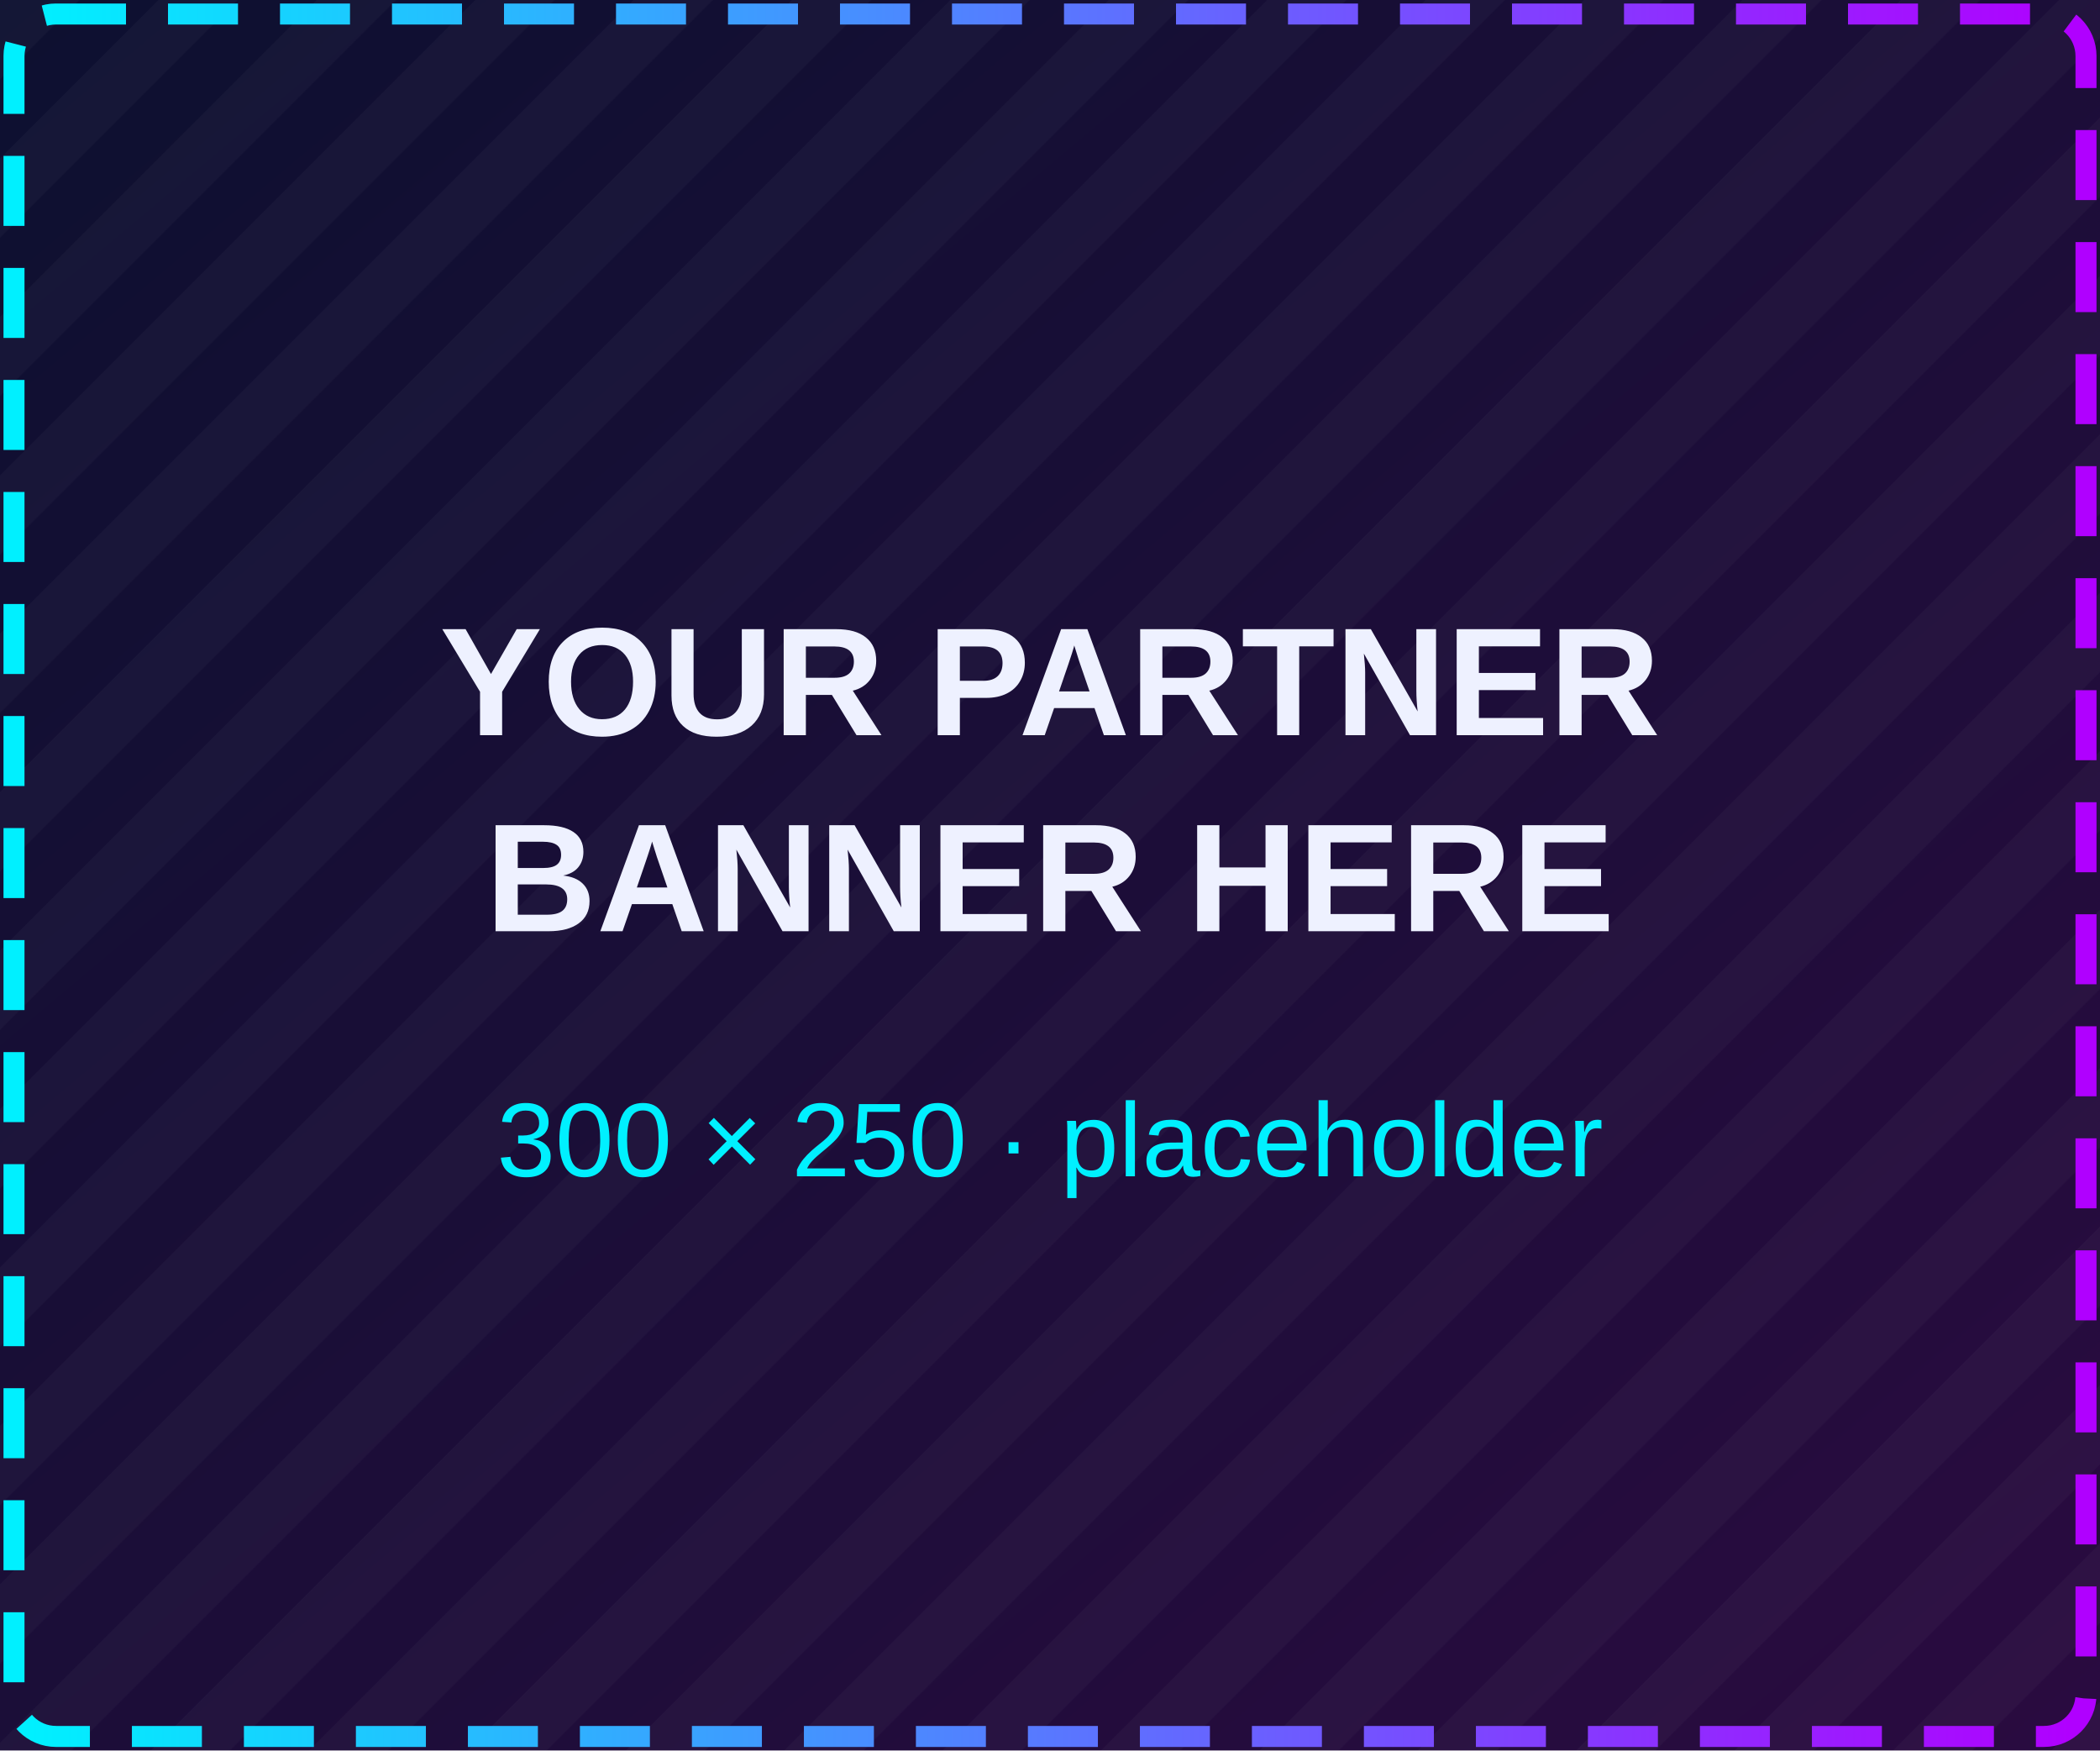
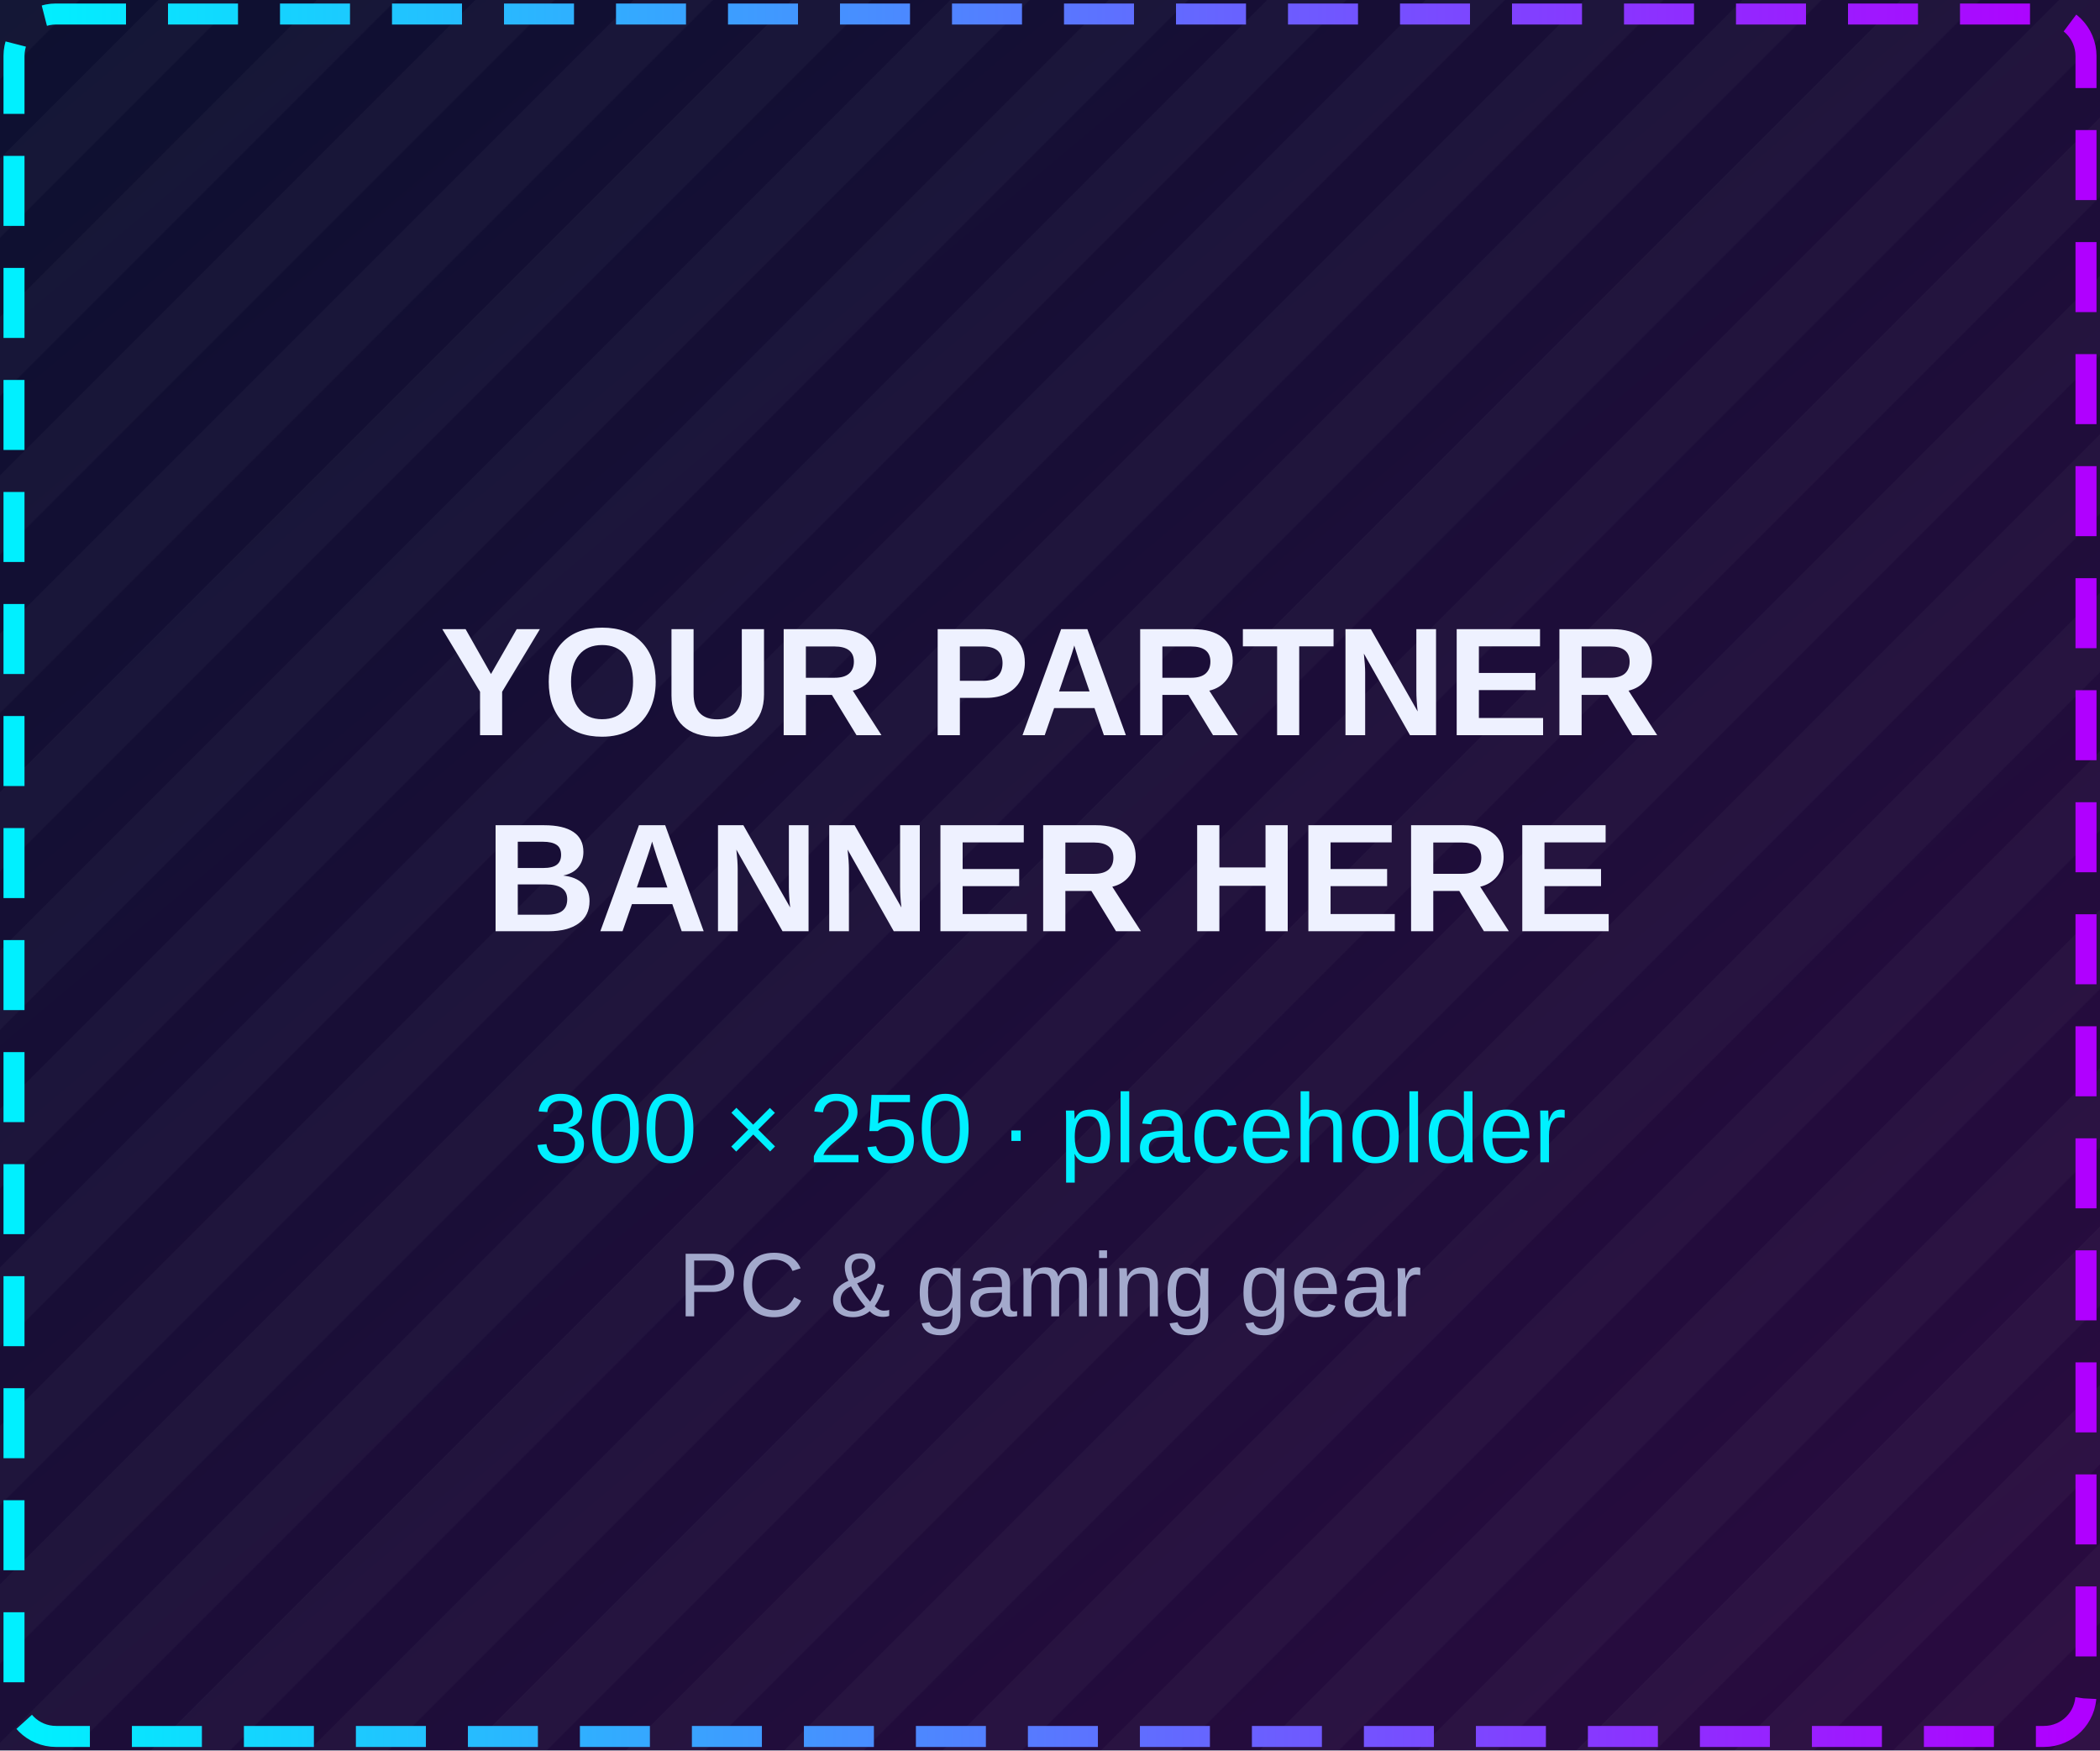
<svg xmlns="http://www.w3.org/2000/svg" viewBox="0 0 300 250" width="300" height="250" role="img" aria-label="Placeholder partner banner 300x250">
  <defs>
    <linearGradient id="bg" x1="0" y1="0" x2="1" y2="1">
      <stop offset="0" stop-color="#0d1030" />
      <stop offset="1" stop-color="#2a0b40" />
    </linearGradient>
    <linearGradient id="n" x1="0" y1="0" x2="1" y2="0">
      <stop offset="0" stop-color="#00f0ff" />
      <stop offset="1" stop-color="#b000ff" />
    </linearGradient>
    <pattern id="p" width="16" height="16" patternUnits="userSpaceOnUse" patternTransform="rotate(45)">
      <rect width="8" height="16" fill="#ffffff" fill-opacity=".03" />
    </pattern>
  </defs>
  <rect width="300" height="250" fill="url(#bg)" />
  <rect width="300" height="250" fill="url(#p)" />
  <rect x="2" y="2" width="296" height="246" fill="none" stroke="url(#n)" stroke-width="3" stroke-dasharray="10 6" rx="6" />
-   <text x="150" y="105" text-anchor="middle" font-family="Arial, sans-serif" font-weight="800" font-size="22" fill="#eef1ff">YOUR PARTNER</text>
-   <text x="150" y="133" text-anchor="middle" font-family="Arial, sans-serif" font-weight="800" font-size="22" fill="#eef1ff">BANNER HERE</text>
-   <text x="150" y="168" text-anchor="middle" font-family="Arial, sans-serif" font-size="15" fill="#00f0ff">300 × 250 · placeholder</text>
+   <g font-family="Arial, Helvetica, sans-serif" text-anchor="middle">
+     <text x="150" y="105" font-weight="800" font-size="22" fill="#eef1ff">YOUR PARTNER</text>
+     <text x="150" y="133" font-weight="800" font-size="22" fill="#eef1ff">BANNER HERE</text>
+     <text x="150" y="166" font-size="14" fill="#00f0ff">300 × 250 · placeholder</text>
+     <text x="150" y="188" font-size="13" fill="#a3a9cc">PC &amp; gaming gear</text>
+   </g>
</svg>
